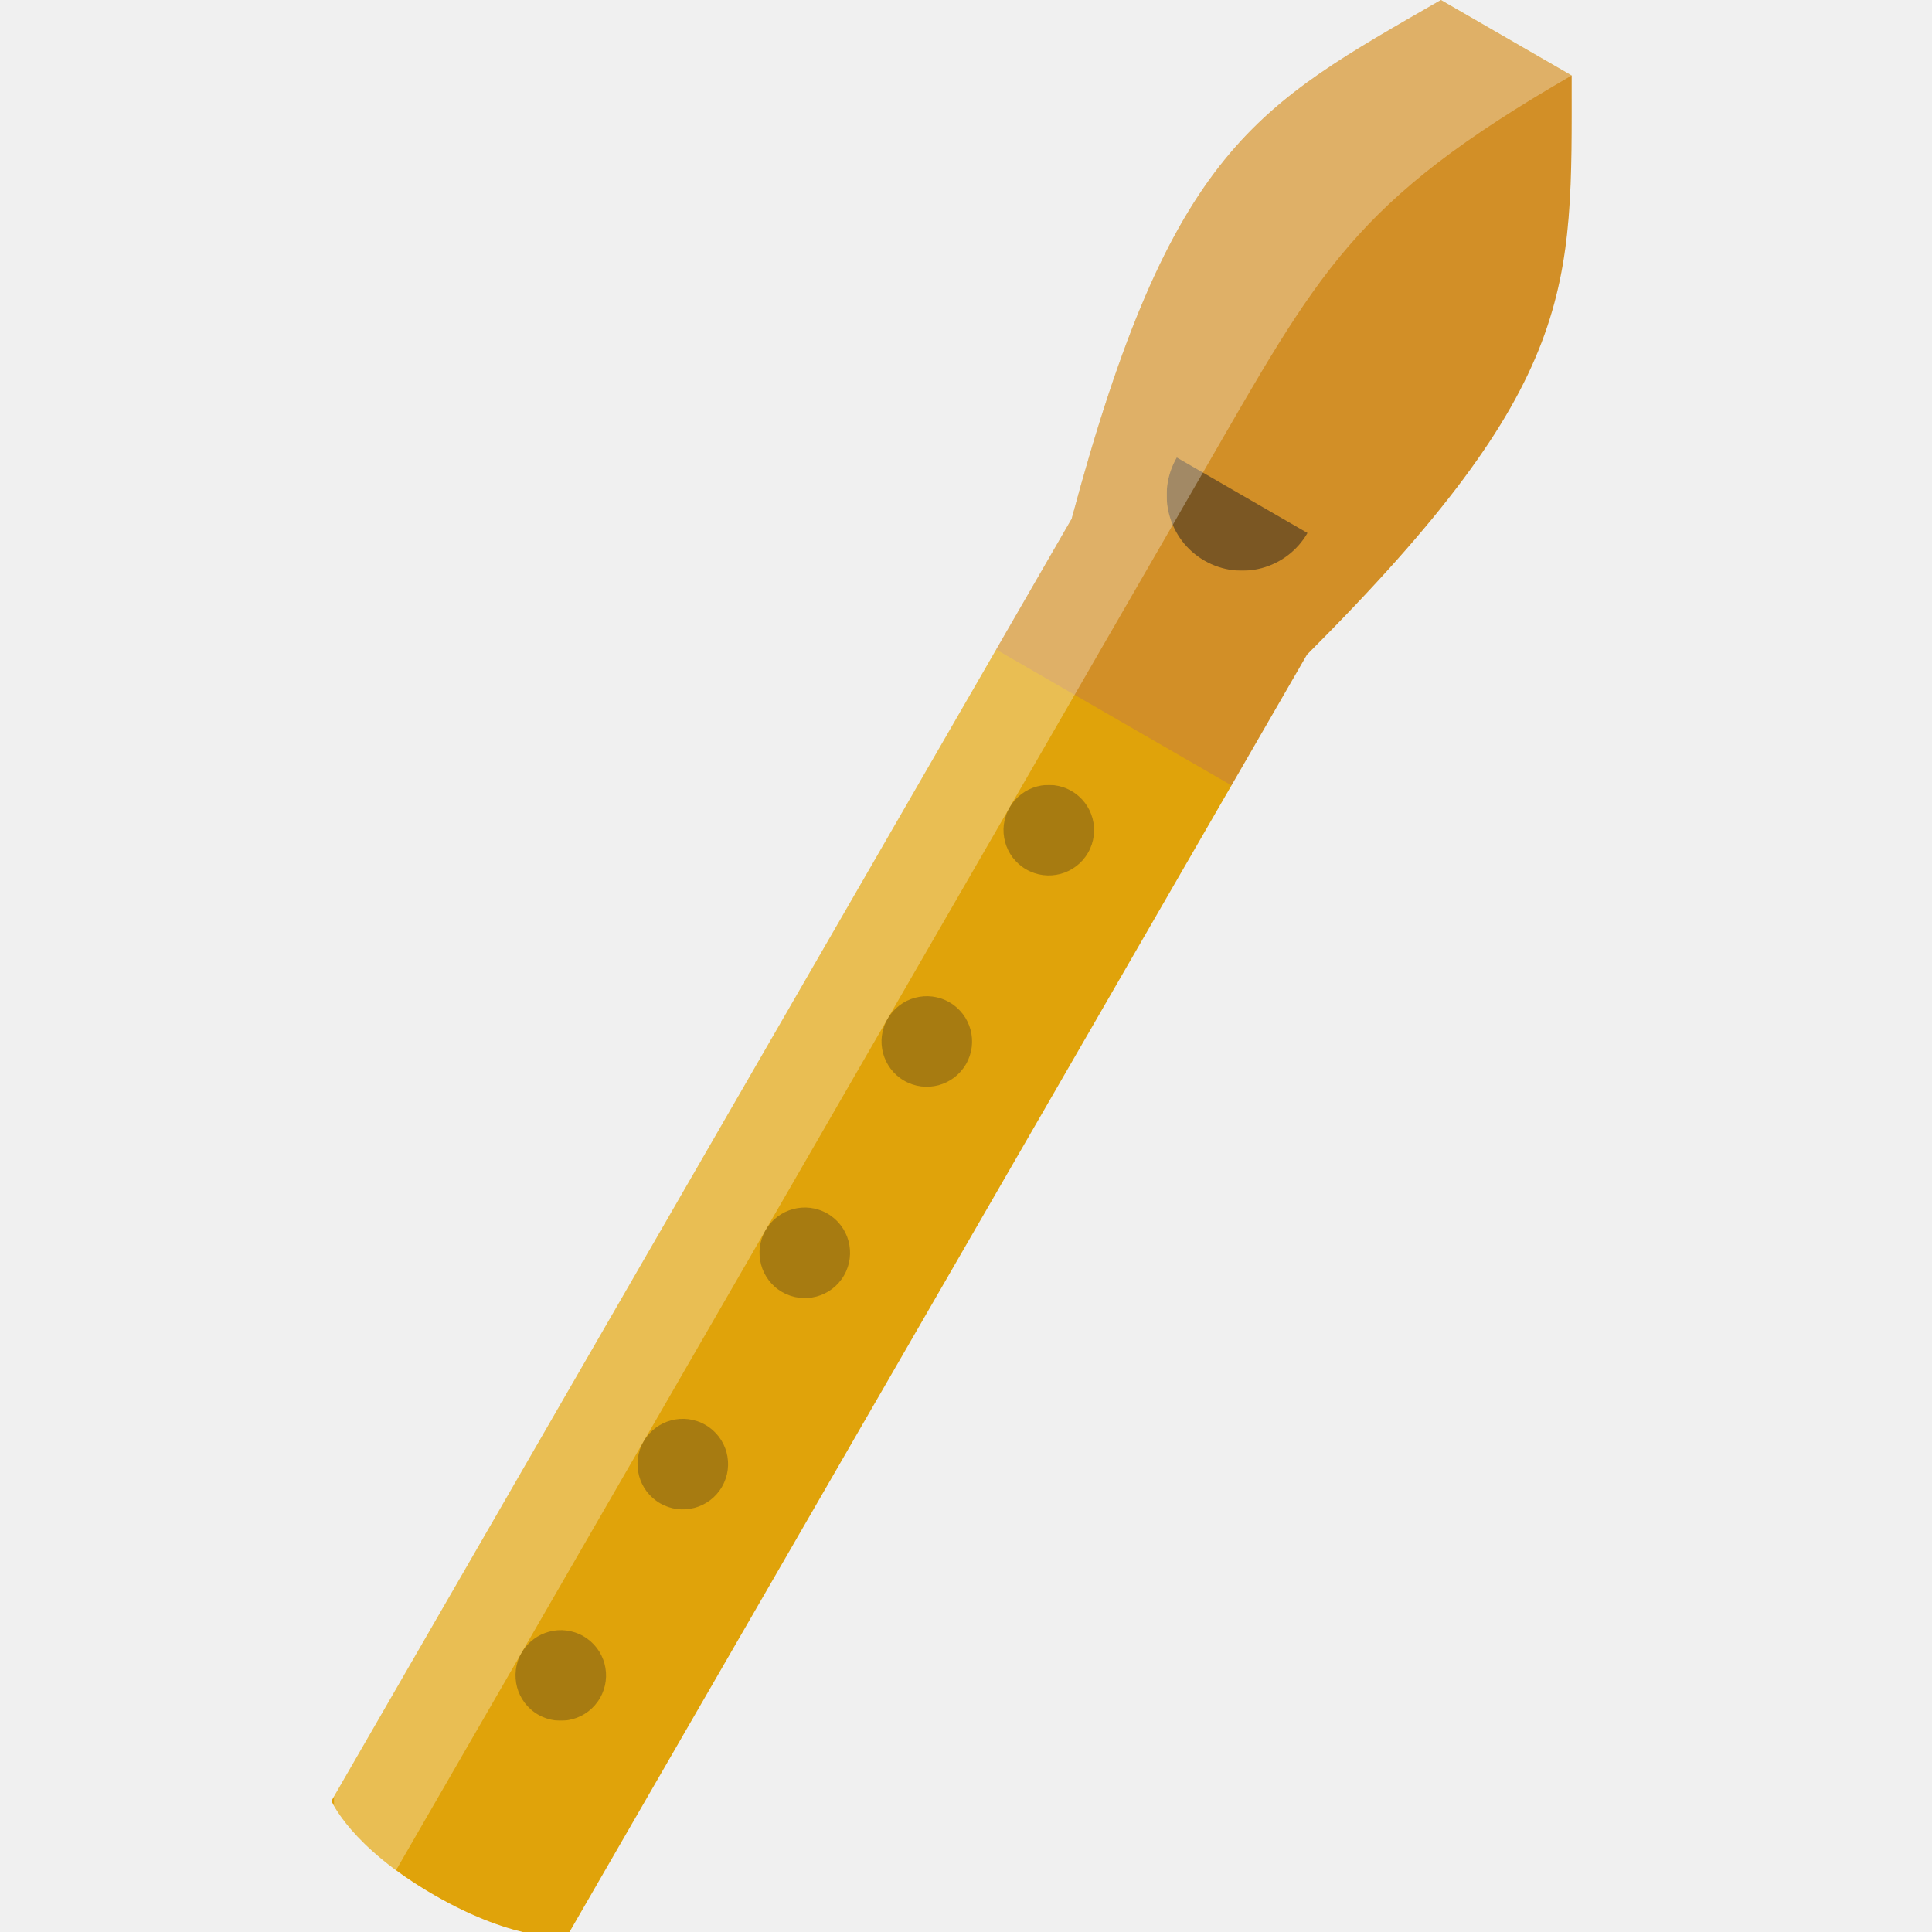
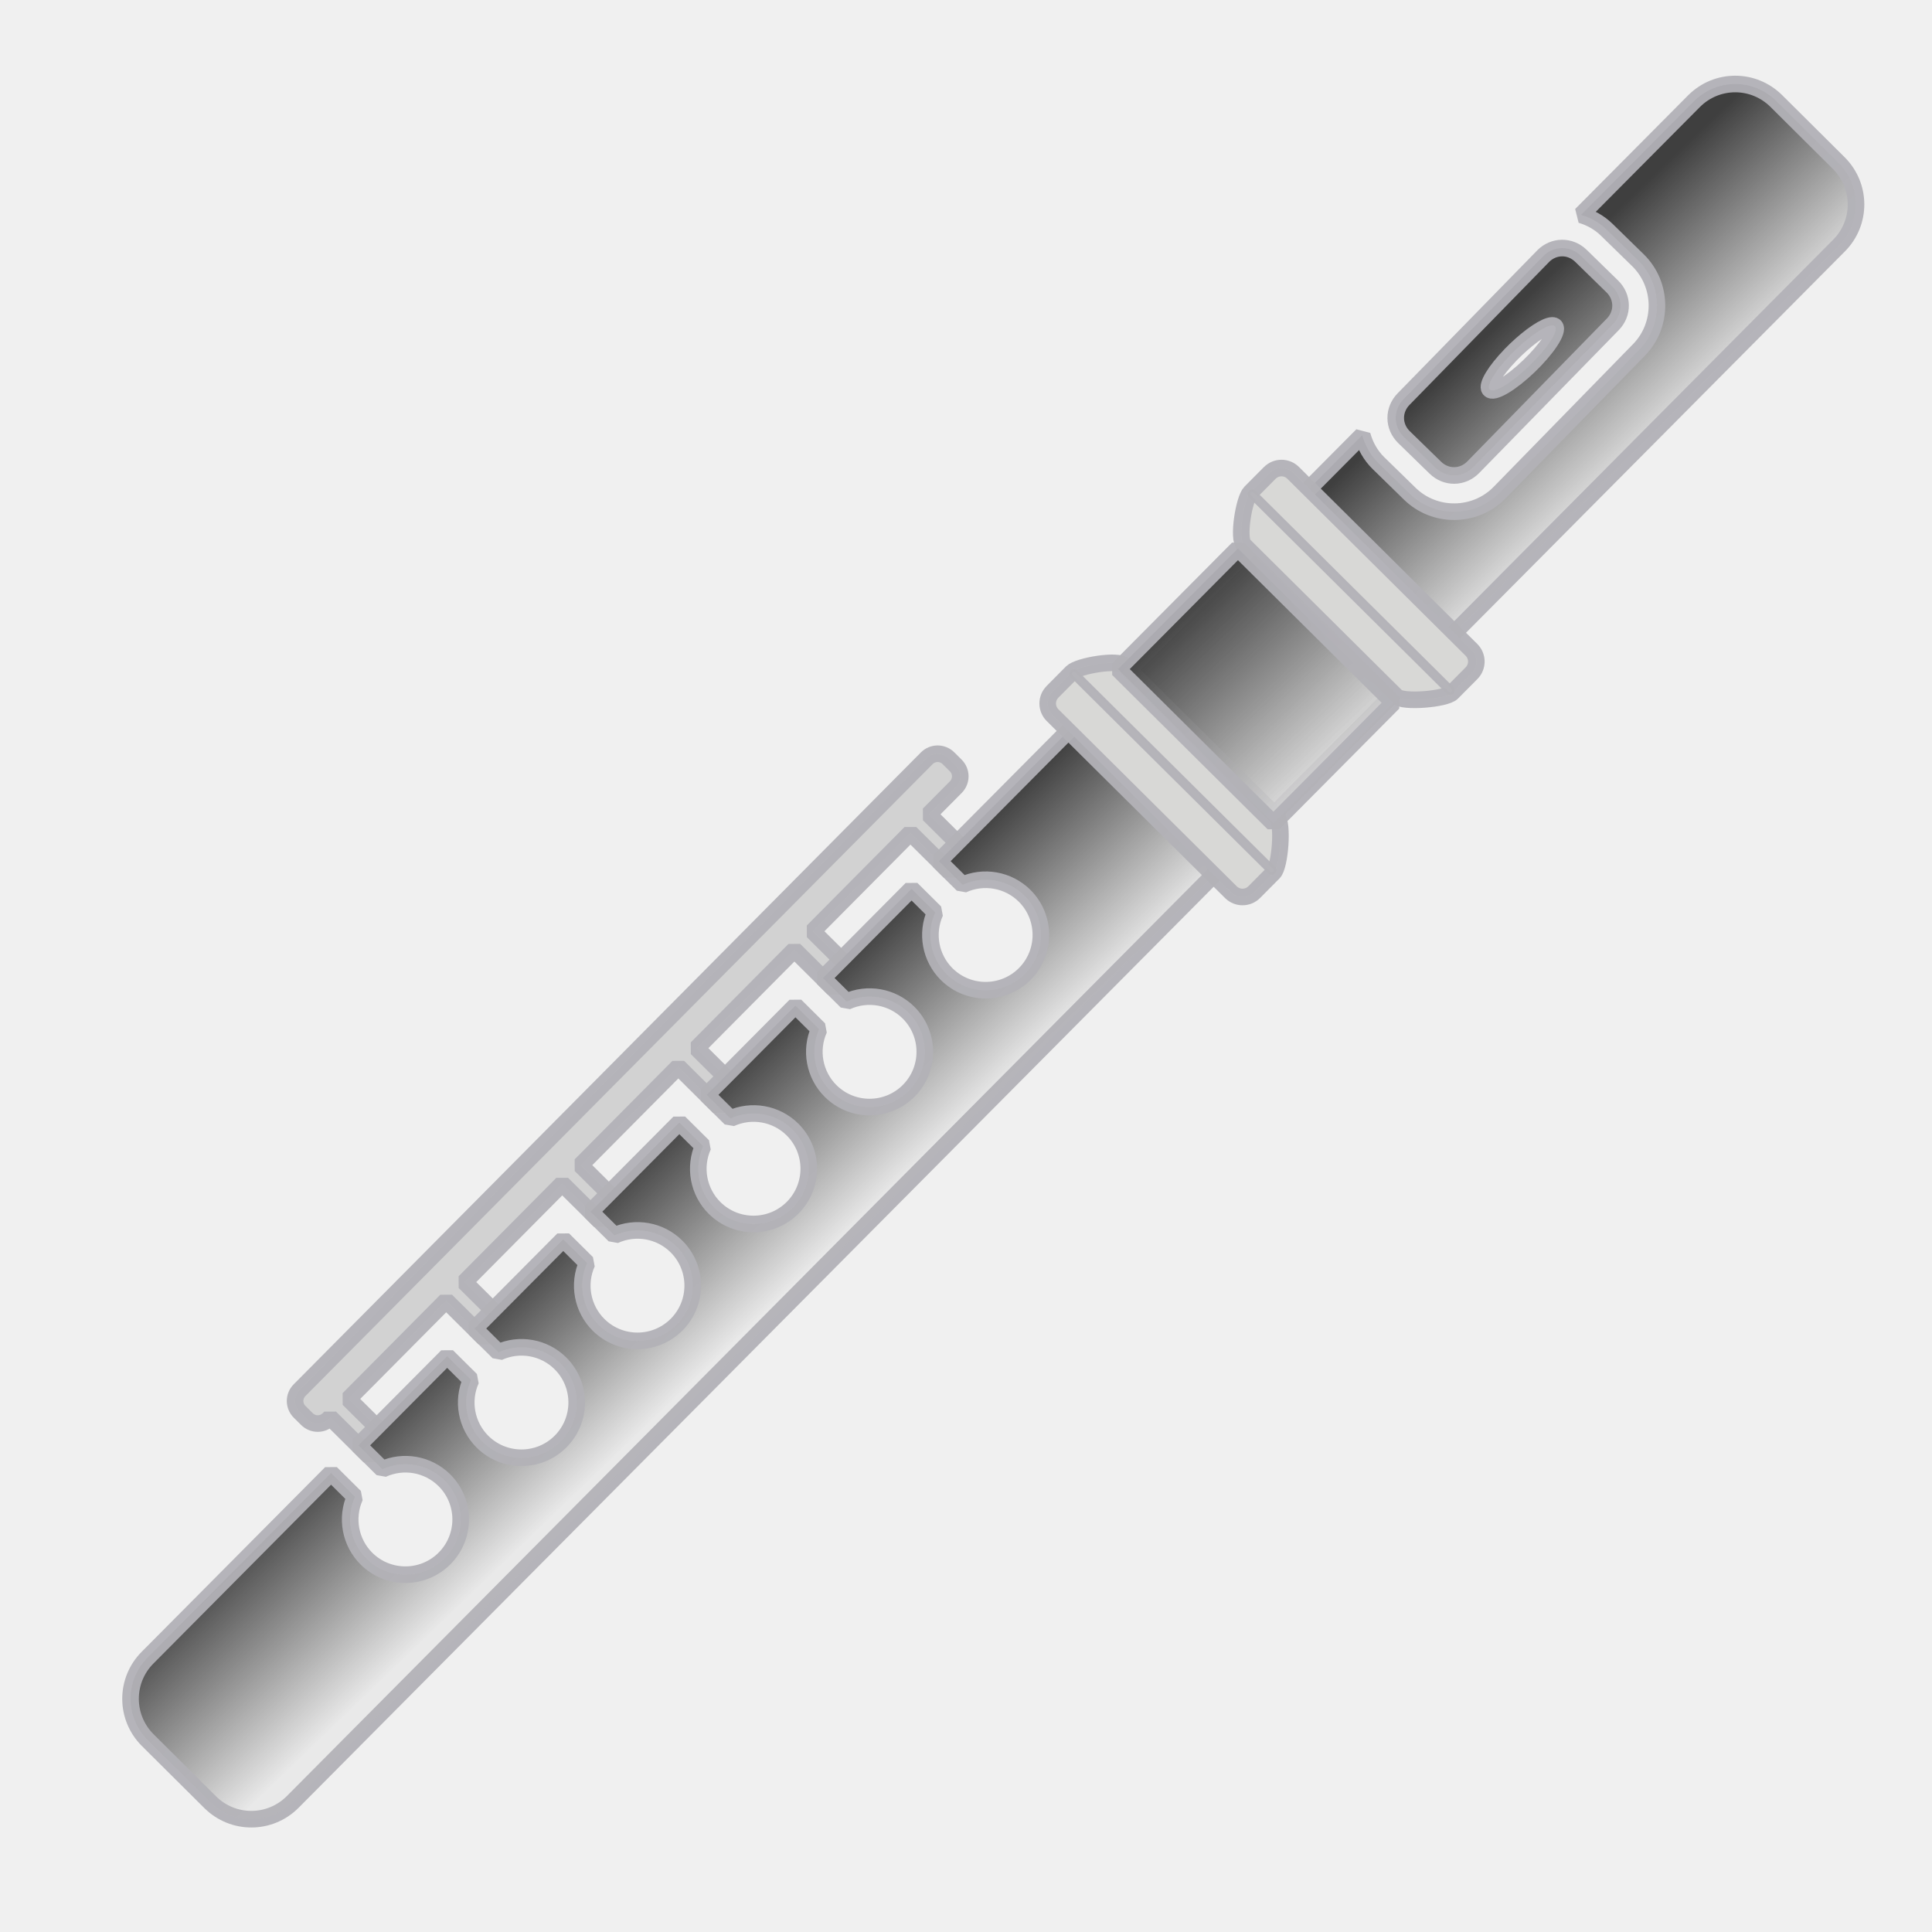
- <svg xmlns="http://www.w3.org/2000/svg" version="1.1" id="svg4504" xml:space="preserve" width="85.333" height="85.333" viewBox="0 0 85.333 85.333">
-   <defs id="defs4508">
-     <clipPath clipPathUnits="userSpaceOnUse" id="clipPath4520">
-       <path d="M 0,64 H 64 V 0 H 0 Z" id="path4518" />
+ <svg xmlns="http://www.w3.org/2000/svg" xmlns:xlink="http://www.w3.org/1999/xlink" version="1.1" id="svg4515" xml:space="preserve" width="85.333" height="85.333" viewBox="0 0 85.333 85.333">
+   <defs id="defs4519">
+     <linearGradient id="linearGradient8512">
+       <stop style="stop-color:#000000;stop-opacity:1" offset="0" id="stop8508" />
+       <stop style="stop-color:#d4d4d4;stop-opacity:0.737" offset="1" id="stop8510" />
+     </linearGradient>
+     <linearGradient id="linearGradient8504">
+       <stop style="stop-color:#000000;stop-opacity:1;" offset="0" id="stop8500" />
+       <stop style="stop-color:#e6e6e6;stop-opacity:1" offset="1" id="stop8502" />
+     </linearGradient>
+     <clipPath clipPathUnits="userSpaceOnUse" id="clipPath4531">
+       <path d="M 0,64 H 64 V 0 H 0 Z" id="path4529" />
    </clipPath>
-     <clipPath clipPathUnits="userSpaceOnUse" id="clipPath4532">
-       <path d="M 47.732,64 C 41.639,60.483 38.808,59.152 35.5,46.814 v 0 L 10.98,4.343 c 0,0 0.624,-1.514 3.398,-3.115 v 0 C 15.59,0.528 16.582,0.175 17.316,0 v 0 h 1.549 l 24.429,42.314 c 9.033,9.033 8.769,12.15 8.768,19.186 v 0 z" id="path4530" />
+     <clipPath clipPathUnits="userSpaceOnUse" id="clipPath4543">
+       <path d="m 23.896,41.479 c -0.522,-0.903 -1.011,-2.628 -1.464,-4.82 v 0 c 0.009,-0.005 0.019,-0.007 0.028,-0.011 v 0 c 1.683,-0.97 1.994,-3.579 0.703,-5.82 v 0 c -1.295,-2.242 -3.709,-3.273 -5.392,-2.303 v 0 c -0.152,0.087 -0.279,0.201 -0.407,0.314 v 0 c -3.367,-2.294 -6.071,-4.496 -7.039,-6.172 v 0 C 6.923,16.774 10.359,8.429 17.373,4.373 v 0 c 7.01,-4.049 15.96,-2.848 19.362,3.045 v 0 c 0.967,1.676 1.524,5.117 1.826,9.178 v 0 c -0.163,0.056 -0.326,0.108 -0.479,0.196 v 0 c -1.682,0.97 -1.997,3.585 -0.695,5.828 v 0 c 1.291,2.241 3.705,3.27 5.389,2.3 v 0 c 0.008,-0.004 0.013,-0.011 0.02,-0.016 v 0 c 1.673,1.489 2.92,2.775 3.442,3.679 v 0 c 2.862,4.943 -0.103,12.002 -5.995,15.403 v 0 c -2.337,1.349 -4.942,2.012 -7.413,2.012 v 0 c -3.76,0.001 -7.209,-1.534 -8.934,-4.519" id="path4541" />
    </clipPath>
-     <clipPath clipPathUnits="userSpaceOnUse" id="clipPath4540">
-       <path d="M 31.269,66 H 55.526 V 36.983 H 31.269 Z" id="path4538" />
+     <clipPath clipPathUnits="userSpaceOnUse" id="clipPath4551">
+       <path d="M 10.989,43.998 H 45.342 V 3.998 H 10.989 Z" id="path4549" />
    </clipPath>
-     <clipPath clipPathUnits="userSpaceOnUse" id="clipPath4556">
-       <path d="m 38.648,48.845 h 4.665 v -3.751 h -4.665 z" id="path4554" />
+     <clipPath clipPathUnits="userSpaceOnUse" id="clipPath4567">
+       <path d="M 9,45.998 H 43.33 V 3.748 L 9,3.748 Z" id="path4565" />
    </clipPath>
-     <clipPath clipPathUnits="userSpaceOnUse" id="clipPath4572">
-       <path d="M 11.062,64 H 53.506 V 0 H 11.062 Z" id="path4570" />
+     <clipPath clipPathUnits="userSpaceOnUse" id="clipPath4583">
+       <path d="M 0,64 H 64 V 0 H 0 Z" id="path4581" />
    </clipPath>
-     <clipPath clipPathUnits="userSpaceOnUse" id="clipPath4588">
-       <path d="M 0,64 H 64 V 0 H 0 Z" id="path4586" />
+     <clipPath clipPathUnits="userSpaceOnUse" id="clipPath4595">
+       <path d="m 46.628,62.113 c -0.746,-1.295 -0.582,-2.862 0.304,-3.967 v 0 L 28.916,29.082 32.995,26.726 49.157,56.865 c 1.397,-0.213 2.842,0.422 3.588,1.72 v 0 c 0.975,1.685 0.401,3.849 -1.289,4.822 v 0 c -0.557,0.321 -1.165,0.473 -1.765,0.473 v 0 c -1.222,0 -2.41,-0.633 -3.063,-1.767 M 16.332,4.922 14.522,1.786 c 0,0 -0.587,-1.019 0.432,-1.605 v 0 C 15.165,0.06 15.358,0.007 15.53,0 v 0 h 0.08 c 0.611,0.024 0.95,0.613 0.95,0.613 v 0 l 1.81,3.135 9.449,14.008 -4.081,2.355 z" id="path4593" />
    </clipPath>
-     <clipPath clipPathUnits="userSpaceOnUse" id="clipPath4596">
-       <path d="m 17.076,38 h 19.167 V 6.999 h -19.167 z" id="path4594" />
+     <clipPath clipPathUnits="userSpaceOnUse" id="clipPath4607">
+       <path d="m 45.351,64 h 6.447 v -9.097 h -6.447 z" id="path4605" />
    </clipPath>
+     <clipPath clipPathUnits="userSpaceOnUse" id="clipPath4623">
+       <path d="m 14.354,6.455 h 5.579 V -9.76562e-4 H 14.354 Z" id="path4621" />
+     </clipPath>
+     <clipPath clipPathUnits="userSpaceOnUse" id="clipPath4639">
+       <path d="M 0,64 H 64 V 0 H 0 Z" id="path4637" />
+     </clipPath>
+     <clipPath clipPathUnits="userSpaceOnUse" id="clipPath4647">
+       <path d="M 17.108,27.695 H 34.371 V 12.154 H 17.108 Z" id="path4645" />
+     </clipPath>
+     <clipPath clipPathUnits="userSpaceOnUse" id="clipPath4663">
+       <path d="m 25.739,25.618 h 5.258 v -4.399 h -5.258 z" id="path4661" />
+     </clipPath>
+     <clipPath clipPathUnits="userSpaceOnUse" id="clipPath4679">
+       <path d="M 23.739,58.146 H 48.047 V 18.934 H 23.739 Z" id="path4677" />
+     </clipPath>
+     <linearGradient xlink:href="#linearGradient8504" id="linearGradient8506" x1="4.429" y1="29.906" x2="4.271" y2="23.145" gradientUnits="userSpaceOnUse" gradientTransform="translate(0.5604015,-0.5645681)" />
+     <linearGradient xlink:href="#linearGradient8512" id="linearGradient8514" x1="17.748" y1="45.679" x2="17.452" y2="55.486" gradientUnits="userSpaceOnUse" gradientTransform="matrix(0.75,0,0,-0.75,-0.2343734,64.00087)" />
  </defs>
-   <g id="g4512" transform="matrix(1.333333,0,0,-1.333333,0,85.33333)">
-     <g id="g4514">
-       <g id="g4516" clip-path="url(#clipPath4520)">
-         <g id="g4522" transform="translate(14.3774,1.2275)">
-           <path d="m 0,0 c 2.774,-1.602 4.397,-1.384 4.397,-1.384 l 24.52,42.47 c 9.033,9.034 8.769,12.15 8.768,19.186 l -4.33,2.5 C 27.262,59.255 24.43,57.925 21.123,45.586 L -3.397,3.116 c 0,0 0.624,-1.514 3.397,-3.116" style="fill:#e0a30a;fill-opacity:1;fill-rule:nonzero;stroke:none" id="path4524" />
-         </g>
-       </g>
-     </g>
-     <g id="g4526">
-       <g id="g4528" clip-path="url(#clipPath4532)">
-         <g id="g4534">
-           <g id="g4536" />
-           <g id="g4548">
-             <g clip-path="url(#clipPath4540)" id="g4546" style="opacity:0.15">
-               <g transform="translate(55.5264,59.5)" id="g4544">
-                 <path d="m 0,0 -11.258,6.5 -13,-22.517 11.258,-6.5 z" style="fill:#7d1cc7;fill-opacity:1;fill-rule:nonzero;stroke:none" id="path4542" />
-               </g>
-             </g>
-           </g>
-         </g>
-         <g id="g4550">
-           <g id="g4552" />
-           <g id="g4564">
-             <g clip-path="url(#clipPath4556)" id="g4562" style="opacity:0.5">
-               <g transform="translate(43.3125,46.3447)" id="g4560">
-                 <path d="M 0,0 C -0.69,-1.196 -2.219,-1.605 -3.415,-0.915 -4.61,-0.225 -5.021,1.304 -4.33,2.5 Z" style="fill:#231f20;fill-opacity:1;fill-rule:nonzero;stroke:none" id="path4558" />
-               </g>
-             </g>
-           </g>
-         </g>
-         <g id="g4566">
-           <g id="g4568" />
-           <g id="g4580">
-             <g clip-path="url(#clipPath4572)" id="g4578" style="opacity:0.3">
-               <g transform="translate(11.0625)" id="g4576">
-                 <path d="M 0,0 V 64 H 42.443 C 42.443,64 42.275,62.236 41,61.5 33.747,57.312 32.635,55.01 28.786,48.345 24.938,41.679 0.875,0 0.875,0 Z" style="fill:#ffffff;fill-opacity:1;fill-rule:nonzero;stroke:none" id="path4574" />
-               </g>
-             </g>
-           </g>
-         </g>
-       </g>
-     </g>
-     <g id="g4582">
-       <g id="g4584" clip-path="url(#clipPath4588)">
-         <g id="g4590">
-           <g id="g4592" />
-           <g id="g4604">
-             <g clip-path="url(#clipPath4596)" id="g4602" style="opacity:0.3">
-               <g transform="translate(19.3262,9.7988)" id="g4600">
-                 <path d="M 0,0 C -0.717,0.414 -1.635,0.168 -2.049,-0.55 -2.463,-1.267 -2.217,-2.185 -1.5,-2.599 -0.782,-3.013 0.135,-2.767 0.549,-2.05 0.963,-1.332 0.718,-0.414 0,0 M 4.042,7 C 3.325,7.414 2.407,7.168 1.993,6.451 1.579,5.733 1.825,4.816 2.542,4.402 3.26,3.988 4.177,4.233 4.591,4.951 5.005,5.668 4.76,6.586 4.042,7 m 4.041,7 C 7.366,14.414 6.448,14.168 6.034,13.45 5.62,12.733 5.866,11.815 6.583,11.401 7.301,10.987 8.218,11.233 8.632,11.95 9.046,12.668 8.801,13.586 8.083,14 m 4.042,7 c -0.717,0.414 -1.635,0.168 -2.049,-0.549 -0.414,-0.718 -0.168,-1.635 0.549,-2.049 0.718,-0.414 1.635,-0.169 2.049,0.549 0.414,0.717 0.169,1.635 -0.549,2.049 m 4.59,4.951 c -0.414,-0.718 -1.33,-0.963 -2.049,-0.549 -0.717,0.414 -0.963,1.331 -0.549,2.049 0.414,0.717 1.332,0.963 2.049,0.549 0.719,-0.414 0.965,-1.332 0.549,-2.049" style="fill:#231f20;fill-opacity:1;fill-rule:nonzero;stroke:none" id="path4598" />
-               </g>
-             </g>
-           </g>
-         </g>
+   <g id="g4523" transform="matrix(1.333333,0,0,-1.333333,0,85.33333)">
+     <g id="g5380" transform="rotate(43.1333,6.517808,69.84188)" style="stroke:#9d9ca3;stroke-opacity:0.944;stroke-width:0.55;stroke-miterlimit:4;stroke-dasharray:none;opacity:0.737">
+       <g id="g5389" transform="rotate(2.080054,41.98112,6.013327)">
+         <path style="opacity:1;fill:#c7c8c8;fill-opacity:1;fill-rule:evenodd;stroke:#9d9ca3;stroke-width:0.55;stroke-linecap:butt;stroke-linejoin:bevel;stroke-miterlimit:4;stroke-dasharray:none;stroke-dashoffset:0;stroke-opacity:0.944;paint-order:normal" d="m -25.573,32.113 c -0.282,0 -0.508,-0.227 -0.508,-0.508 v -0.34 c 0,-0.282 0.227,-0.508 0.508,-0.508 h 0.072 v -1.828 h 0.863 v 1.828 h 4.592 v -1.78 h 0.863 v 1.78 h 4.594 v -1.756 h 0.863 v 1.756 h 4.595 v -1.9 h 0.864 v 1.9 h 4.594 v -1.828 h 0.863 v 1.828 h 4.594 v -1.828 h 0.864 v 1.828 h 1.271 c 0.282,0 0.508,0.227 0.508,0.508 v 0.34 c -1e-7,0.282 -0.227,0.508 -0.508,0.508 z" id="rect5358" />
+         <path style="opacity:1;fill:url(#linearGradient8506);fill-opacity:1;fill-rule:evenodd;stroke:#9d9ca3;stroke-width:0.55;stroke-linecap:butt;stroke-linejoin:bevel;stroke-miterlimit:4;stroke-dasharray:none;stroke-dashoffset:0;stroke-opacity:0.944;paint-order:normal" d="m -35.409,29.445 c -1.071,4.74e-4 -1.935,-0.862 -1.935,-1.934 l -0.002,-2.911 c -4.72e-4,-1.071 0.862,-1.935 1.934,-1.935 l 72.674,-0.035 c 1.071,-4.73e-4 1.933,0.861 1.934,1.932 l 0.002,2.912 c 2.58e-4,0.536 -0.213,1.02 -0.562,1.37 -0.349,0.35 -0.832,0.565 -1.368,0.565 l -5.303,0.003 c 0.151,-0.286 0.246,-0.606 0.249,-0.949 l 0.012,-1.447 c 0.009,-1.154 -0.931,-2.109 -2.084,-2.118 l -6.612,-0.053 c -1.154,-0.009 -2.109,0.931 -2.118,2.084 l -0.012,1.447 c -0.003,0.378 0.104,0.731 0.28,1.04 l -19.897,0.01 v -1.109 a 1.831,1.831 0 0 0 1.187,-1.711 1.831,1.831 0 0 0 -1.83,-1.83 1.831,1.831 0 0 0 -1.831,1.83 1.831,1.831 0 0 0 1.187,1.712 l 0,1.107 -4.169,0.002 V 28.319 a 1.831,1.831 0 0 0 1.187,-1.711 1.831,1.831 0 0 0 -1.831,-1.83 1.831,1.831 0 0 0 -1.83,1.83 1.831,1.831 0 0 0 1.187,1.712 v 1.11 l -4.169,0.002 v -1.113 a 1.831,1.831 0 0 0 1.187,-1.711 1.831,1.831 0 0 0 -1.831,-1.83 1.831,1.831 0 0 0 -1.831,1.83 1.831,1.831 0 0 0 1.187,1.712 v 1.113 l -4.169,0.002 V 28.319 a 1.831,1.831 0 0 0 1.187,-1.711 1.831,1.831 0 0 0 -1.83,-1.83 1.831,1.831 0 0 0 -1.831,1.83 1.831,1.831 0 0 0 1.187,1.712 v 1.115 l -4.169,0.003 V 28.319 a 1.831,1.831 0 0 0 1.187,-1.711 1.831,1.831 0 0 0 -1.831,-1.83 1.831,1.831 0 0 0 -1.83,1.83 1.831,1.831 0 0 0 1.187,1.712 v 1.118 l -4.169,0.003 v -1.122 a 1.831,1.831 0 0 0 1.187,-1.711 1.831,1.831 0 0 0 -1.831,-1.83 1.831,1.831 0 0 0 -1.831,1.83 1.831,1.831 0 0 0 1.187,1.712 v 1.121 z m 65.512,-0.107 -6.611,-0.053 c -0.504,-0.004 -0.889,-0.394 -0.885,-0.898 l 0.013,-1.447 c 0.004,-0.504 0.393,-0.887 0.896,-0.883 l 6.612,0.053 c 0.504,0.004 0.887,0.394 0.883,0.898 l -0.012,1.446 c -0.002,0.252 -0.1,0.474 -0.261,0.633 -0.161,0.158 -0.385,0.254 -0.637,0.252 z m -3.085,-1.535 a 0.348,1.505 88.904 0 0 0.255,-0.002 0.348,1.505 88.904 0 0 1.418,-0.29 0.348,1.505 88.904 0 0 0.044,-0.094 0.348,1.505 88.904 0 0 -1.545,-0.311 0.348,1.505 88.904 0 0 -1.462,0.385 0.348,1.505 88.904 0 0 1.291,0.311 z" id="rect5243" />
+         <path style="opacity:1;fill:#d0cfcd;fill-opacity:1;fill-rule:evenodd;stroke:#9d9ca3;stroke-width:0.55;stroke-linecap:butt;stroke-linejoin:bevel;stroke-miterlimit:4;stroke-dasharray:none;stroke-dashoffset:0;stroke-opacity:0.944;paint-order:normal" d="m 8.416,30.708 h 0.912 c 0.303,0 1.387,-0.773 1.387,-1.077 v -7.117 c 0,-0.303 -1.084,-1.223 -1.387,-1.223 H 8.416 c -0.303,0 -0.547,0.244 -0.547,0.547 v 8.322 c 0,0.303 0.244,0.547 0.547,0.547 z" id="rect5287" />
+         <path id="path5290" d="m 18.633,30.708 h -0.912 c -0.303,0 -1.387,-0.773 -1.387,-1.077 v -7.117 c 0,-0.303 1.084,-1.223 1.387,-1.223 h 0.912 c 0.303,0 0.547,0.244 0.547,0.547 v 8.322 c 0,0.303 -0.244,0.547 -0.547,0.547 z" style="opacity:1;fill:#d0cfcd;fill-opacity:1;fill-rule:evenodd;stroke:#9d9ca3;stroke-width:0.55;stroke-linecap:butt;stroke-linejoin:bevel;stroke-miterlimit:4;stroke-dasharray:none;stroke-dashoffset:0;stroke-opacity:0.944;paint-order:normal" />
+         <rect style="opacity:1;fill:#d3d4d6;fill-opacity:1;fill-rule:evenodd;stroke:#9d9ca3;stroke-width:0.175;stroke-linecap:butt;stroke-linejoin:bevel;stroke-miterlimit:4;stroke-dasharray:none;stroke-dashoffset:0;stroke-opacity:0.944;paint-order:normal" id="rect5302" width="0.136" height="9.373" x="9.271" y="-30.695" transform="scale(1,-1)" ry="0.067" />
+         <rect ry="0.067" transform="scale(1,-1)" y="-30.695" x="17.661" height="9.373" width="0.136" id="rect5304" style="opacity:1;fill:#d3d4d6;fill-opacity:1;fill-rule:evenodd;stroke:#9d9ca3;stroke-width:0.175;stroke-linecap:butt;stroke-linejoin:bevel;stroke-miterlimit:4;stroke-dasharray:none;stroke-dashoffset:0;stroke-opacity:0.944;paint-order:normal" />
+         <path style="opacity:1;fill:url(#linearGradient8514);fill-opacity:1;fill-rule:evenodd;stroke:#9d9ca3;stroke-width:0.55;stroke-linecap:butt;stroke-linejoin:bevel;stroke-miterlimit:4;stroke-dasharray:none;stroke-dashoffset:0;stroke-opacity:0.944;paint-order:normal" d="m 10.479,29.697 v -7.255 l 5.635,-0.003 v 7.255 z" id="path5292" />
      </g>
    </g>
  </g>
</svg>
